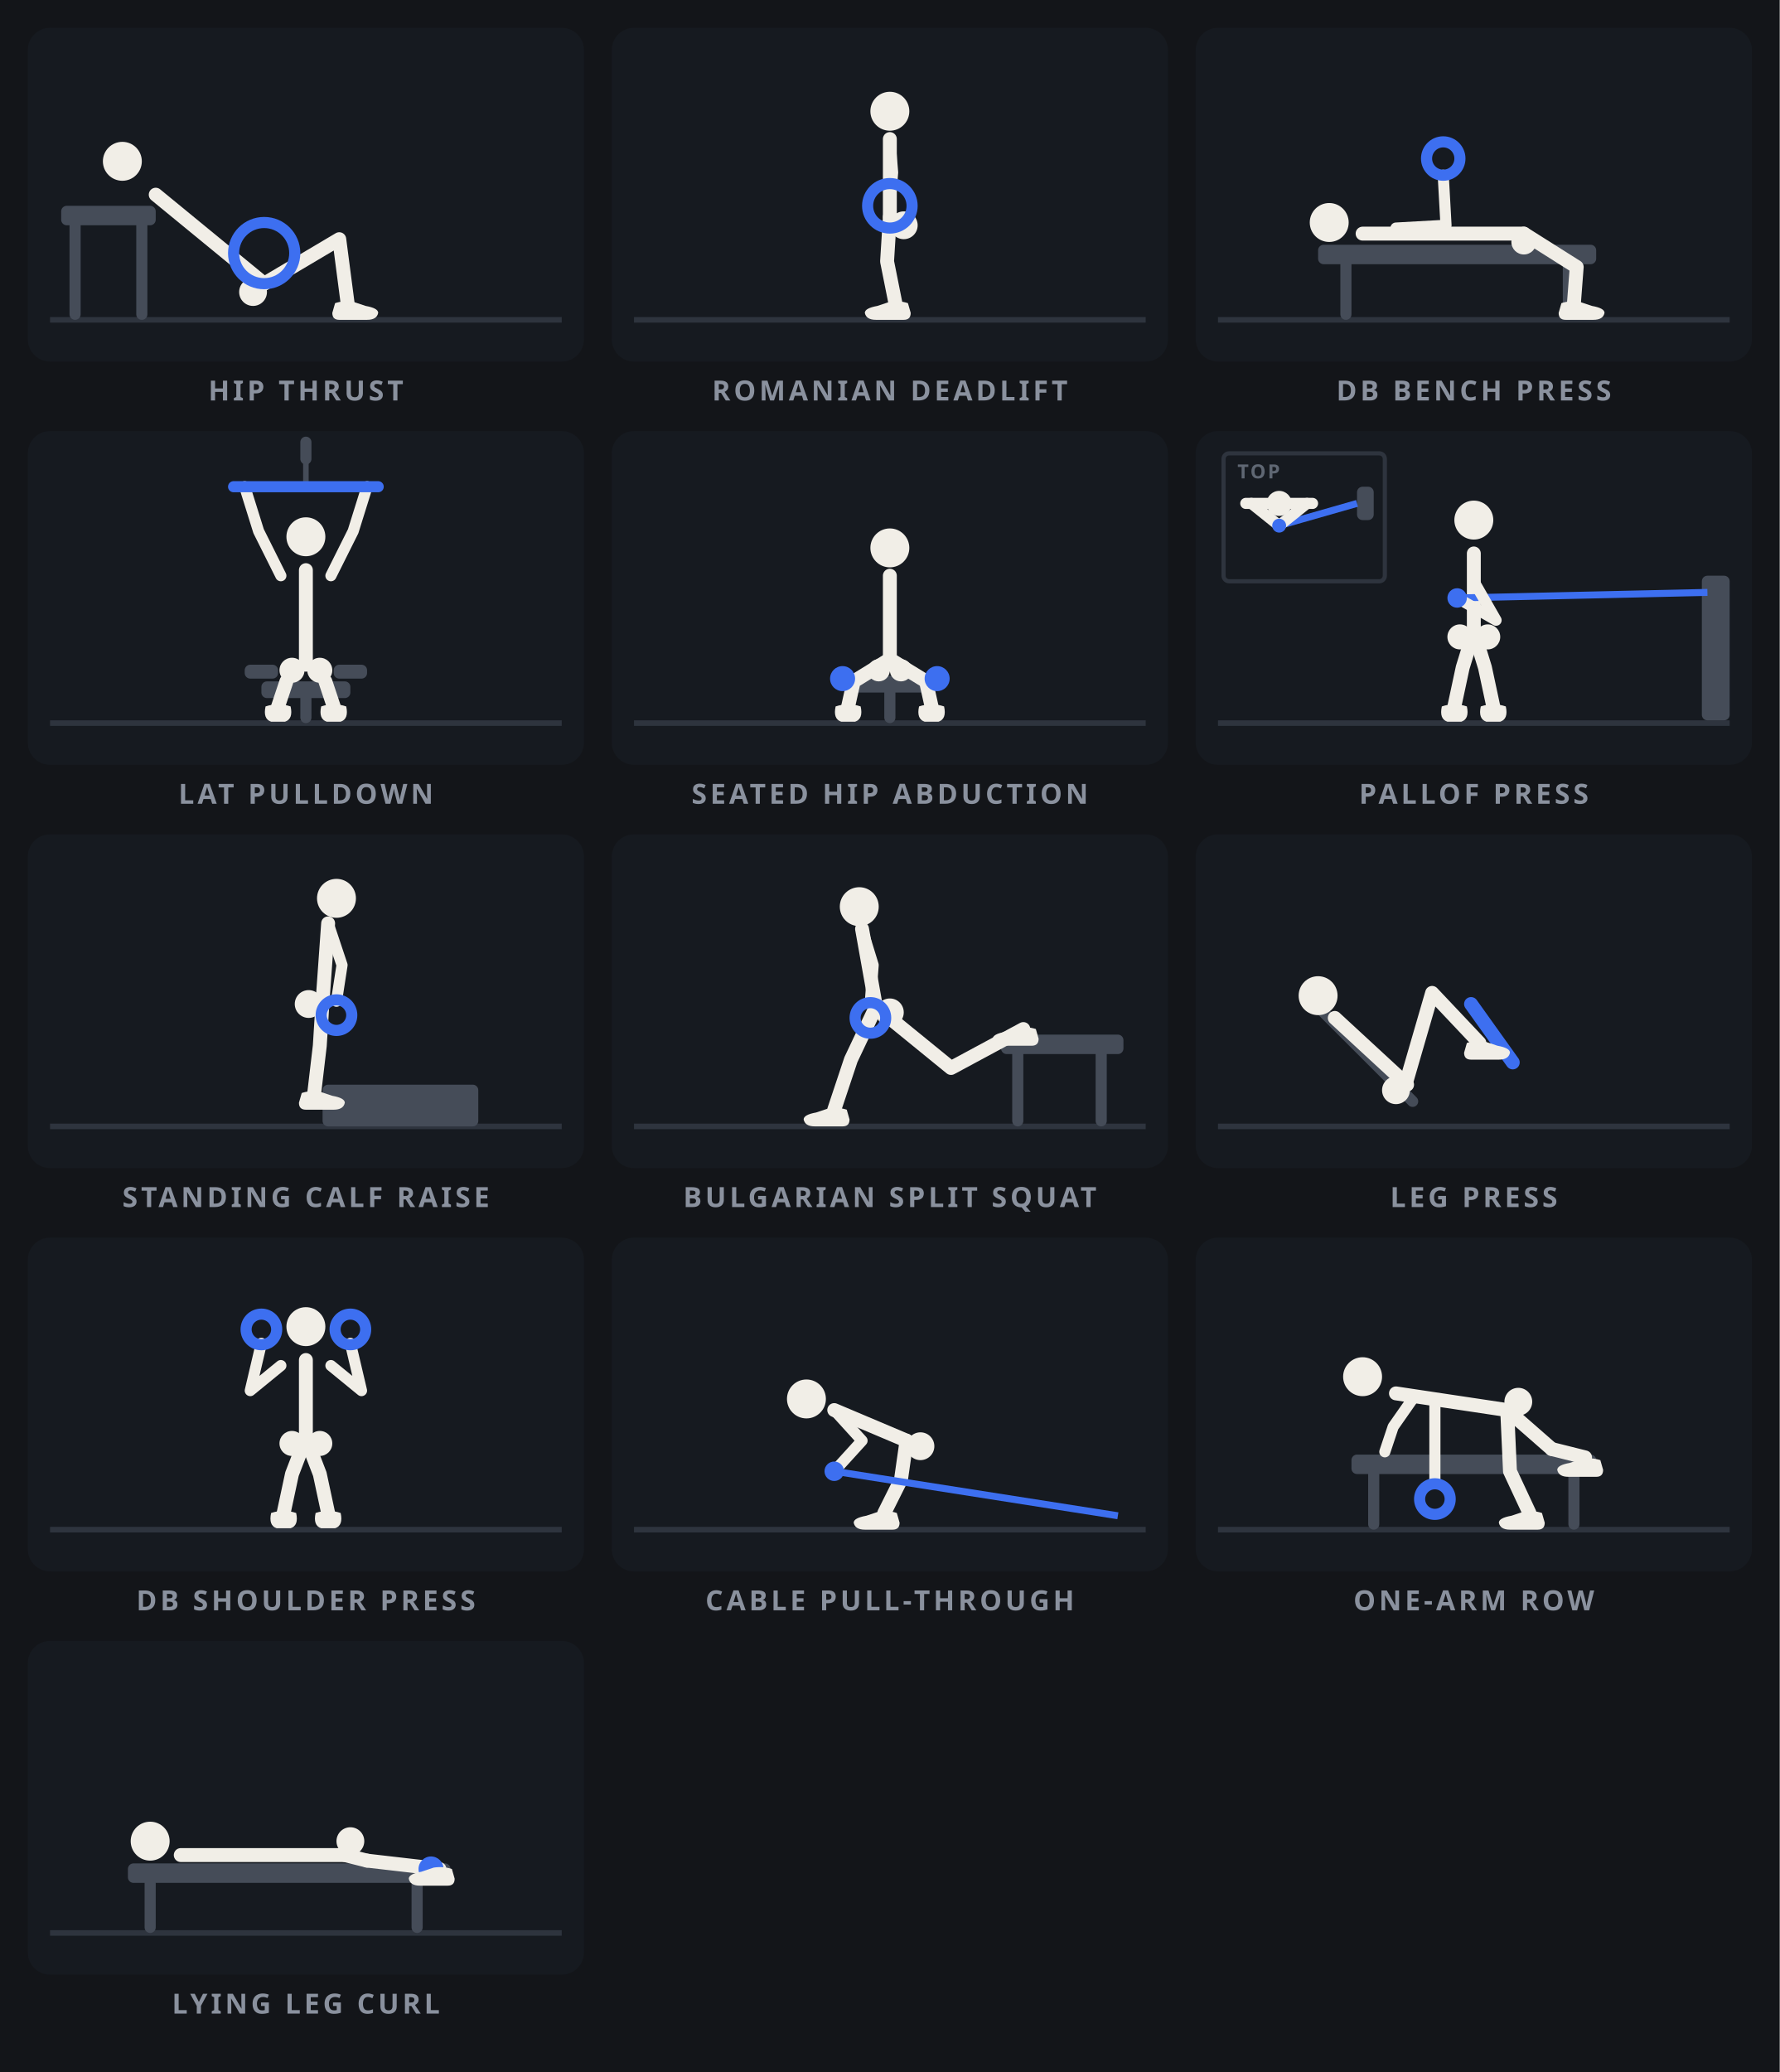
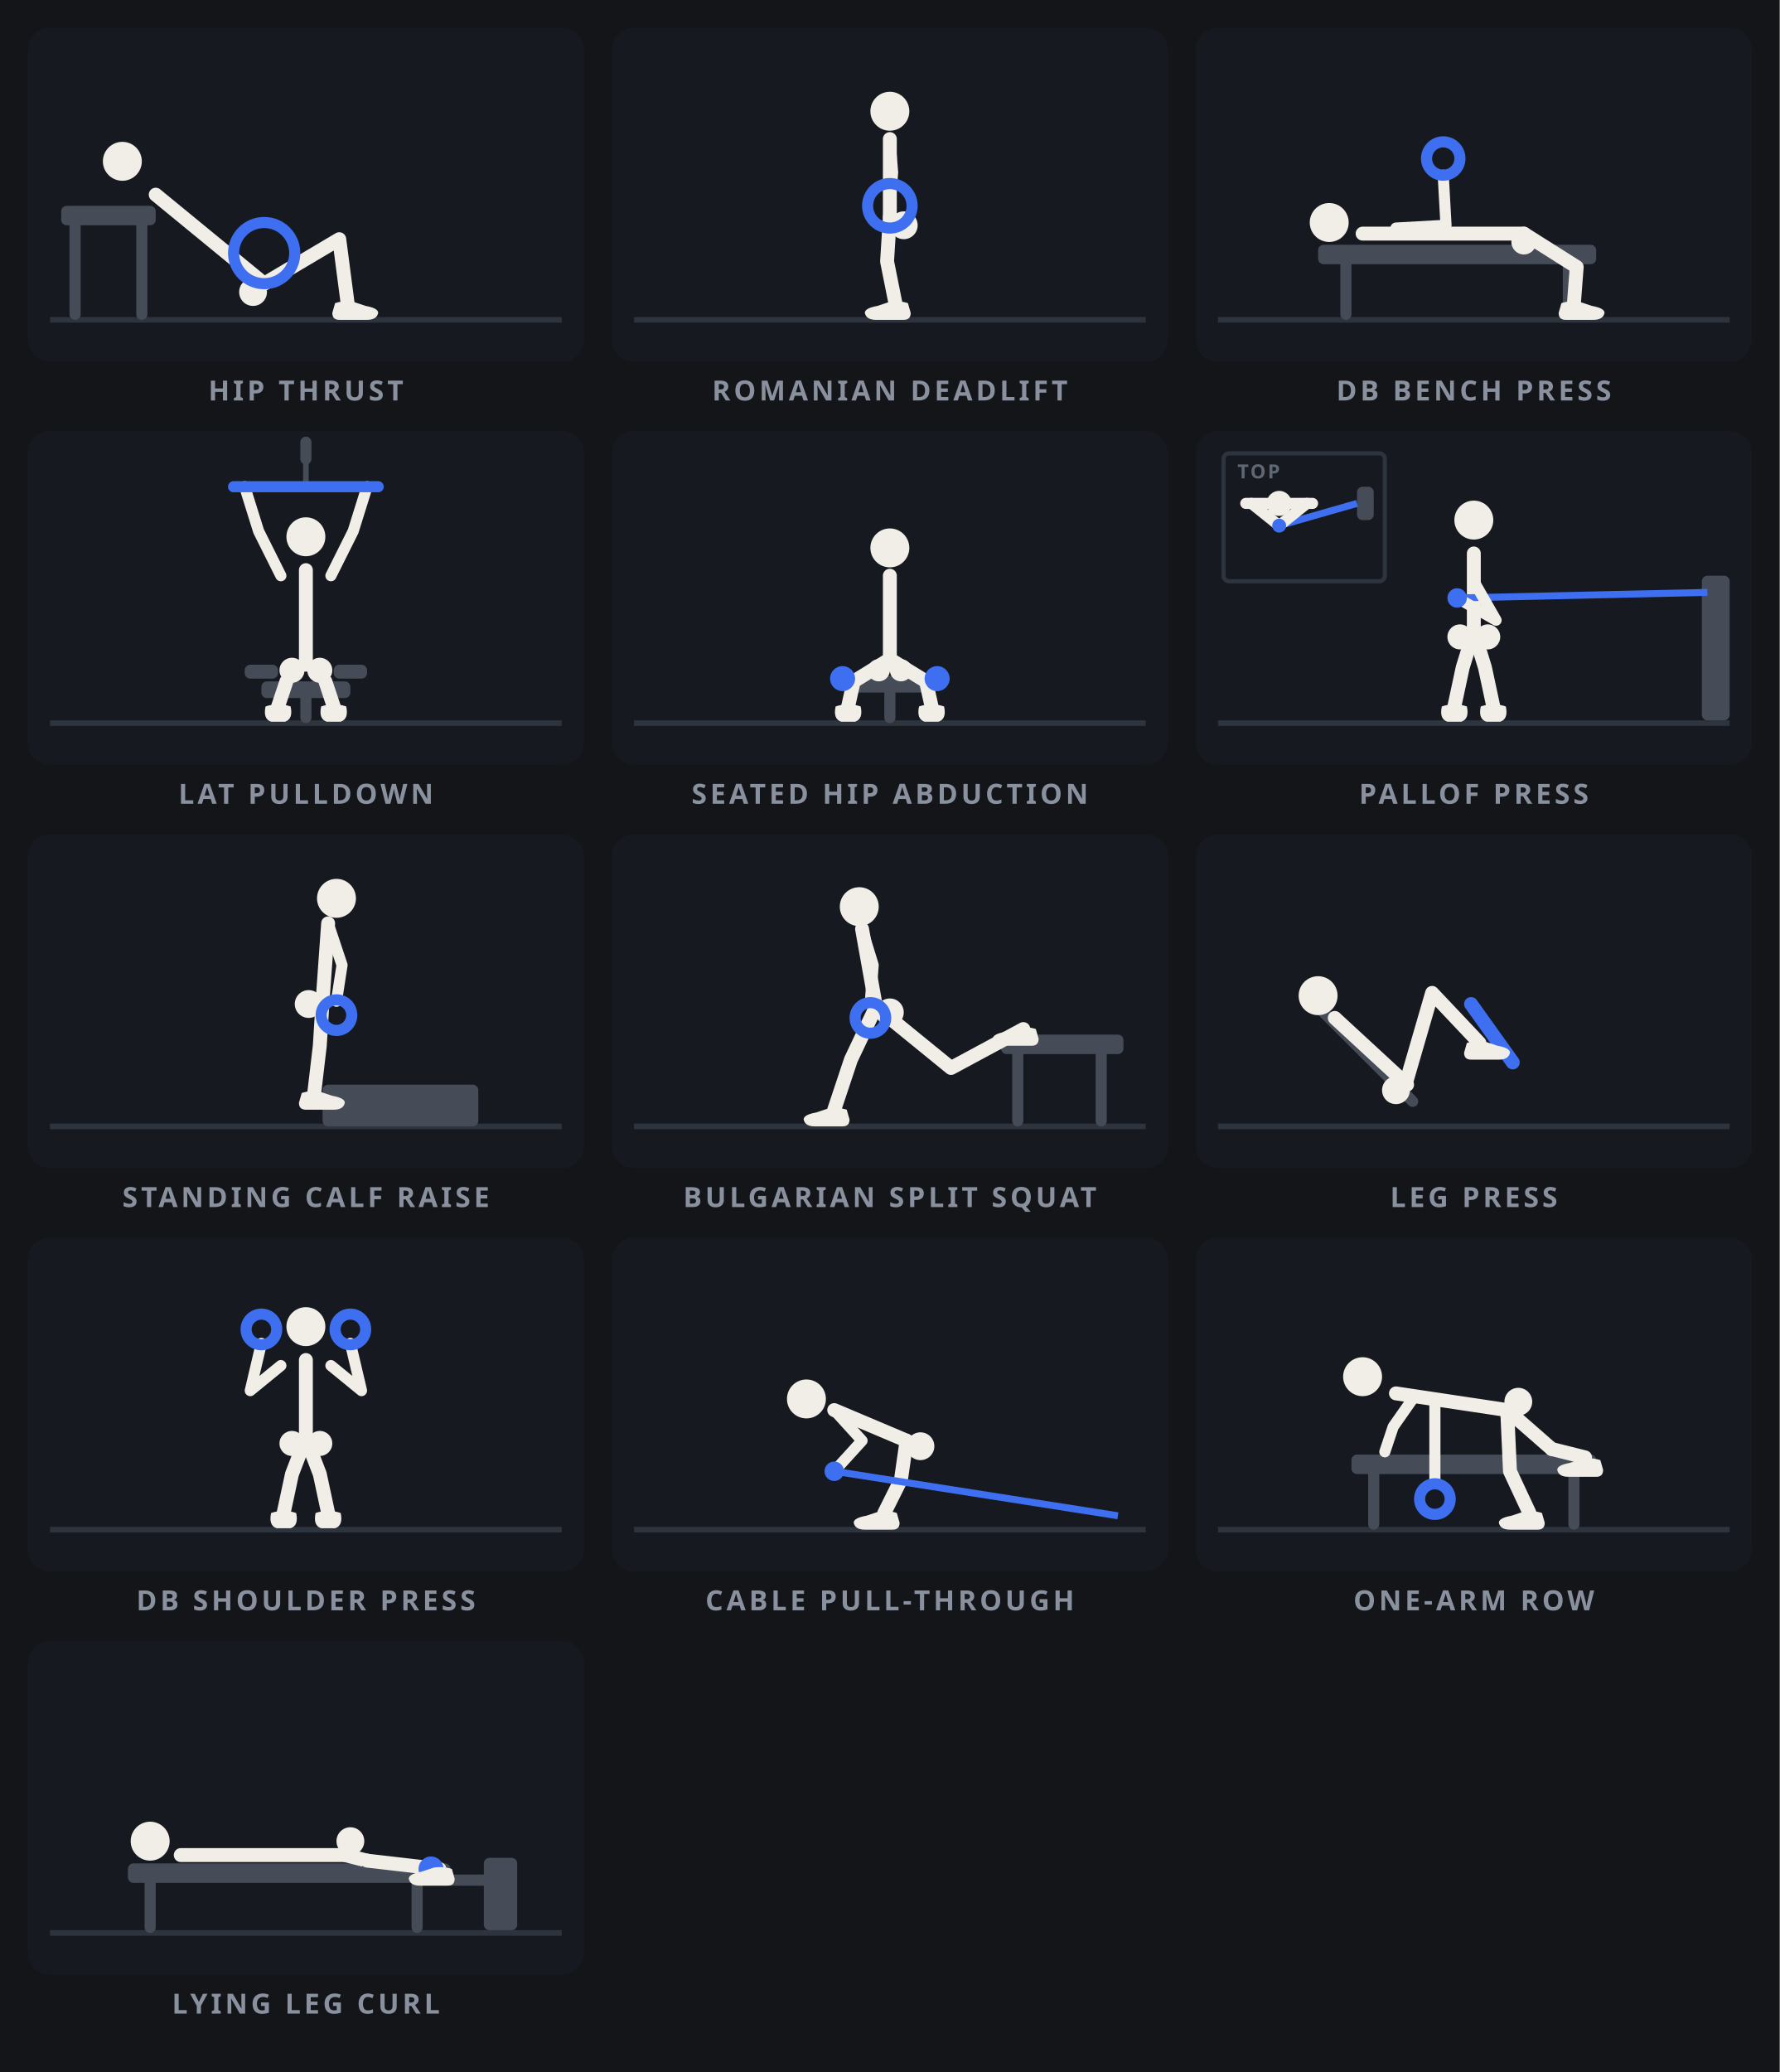
<svg xmlns="http://www.w3.org/2000/svg" viewBox="0 0 640 745" width="960">
  <style>
    .bd{stroke:#F1EEE7;stroke-width:5;stroke-linecap:round;stroke-linejoin:round;fill:none}
    .bd4{stroke:#F1EEE7;stroke-width:4;stroke-linecap:round;stroke-linejoin:round;fill:none}
    .hd{fill:#F1EEE7}
    .eq{fill:#454C58}
    .eqL{stroke:#454C58;stroke-width:4;stroke-linecap:round}
    .eqT{stroke:#454C58;stroke-width:2;fill:none}
    .ac{stroke:#3D6FF0;stroke-width:4;fill:none;stroke-linecap:round}
    .ac5{stroke:#3D6FF0;stroke-width:5;fill:none;stroke-linecap:round}
    .acT{stroke:#3D6FF0;stroke-width:2.5;fill:none}
    .acF{fill:#3D6FF0}
    .gnd{stroke:#2E343E;stroke-width:2}
    .cell{fill:#161A20}
    .cap{fill:#8A919E;font:600 10px system-ui,sans-serif;letter-spacing:.12em;text-anchor:middle}
    .lab{fill:#5F6773;font:600 7px system-ui,sans-serif;letter-spacing:.1em}
    .frame{fill:none;stroke:#2E343E;stroke-width:1.5}
  </style>
  <rect width="640" height="745" fill="#131519" />
  <g transform="translate(10,10)">
    <rect width="200" height="120" rx="8" class="cell" />
    <line x1="8" y1="105" x2="192" y2="105" class="gnd" />
    <rect x="12" y="64" width="34" height="7" rx="2" class="eq" />
    <line x1="17" y1="71" x2="17" y2="103" class="eqL" />
    <line x1="41" y1="71" x2="41" y2="103" class="eqL" />
    <line x1="46" y1="60" x2="85" y2="92" class="bd">
      <animate attributeName="y2" dur="2.6s" repeatCount="indefinite" values="92;70;70;92;92" keyTimes="0;0.35;0.55;0.85;1" calcMode="spline" keySplines=".4 0 .2 1;0 0 1 1;.4 0 .2 1;0 0 1 1" />
    </line>
    <polyline points="85,92 112,76 115,99" class="bd">
      <animate attributeName="points" dur="2.6s" repeatCount="indefinite" values="85,92 112,76 115,99;85,70 115.8,75.8 115,99;85,70 115.8,75.8 115,99;85,92 112,76 115,99;85,92 112,76 115,99" keyTimes="0;0.35;0.55;0.85;1" calcMode="spline" keySplines=".4 0 .2 1;0 0 1 1;.4 0 .2 1;0 0 1 1" />
    </polyline>
    <circle cx="34" cy="48" r="7" class="hd">
      <animate attributeName="cy" dur="2.6s" repeatCount="indefinite" values="48;56;56;48;48" keyTimes="0;0.35;0.55;0.85;1" calcMode="spline" keySplines=".4 0 .2 1;0 0 1 1;.4 0 .2 1;0 0 1 1" />
    </circle>
    <circle cx="81" cy="95" r="5" class="hd">
      <animate attributeName="cy" dur="2.6s" repeatCount="indefinite" values="95;73;73;95;95" keyTimes="0;0.35;0.55;0.85;1" calcMode="spline" keySplines=".4 0 .2 1;0 0 1 1;.4 0 .2 1;0 0 1 1" />
    </circle>
    <circle cx="85" cy="81" r="11" class="ac">
      <animate attributeName="cy" dur="2.6s" repeatCount="indefinite" values="81;59;59;81;81" keyTimes="0;0.35;0.55;0.85;1" calcMode="spline" keySplines=".4 0 .2 1;0 0 1 1;.4 0 .2 1;0 0 1 1" />
    </circle>
    <g transform="translate(115 99)">
      <g>
        <animateTransform attributeName="transform" type="rotate" dur="2.6s" repeatCount="indefinite" values="0 0 0;0 0 0;0 0 0;0 0 0;0 0 0" keyTimes="0;0.35;0.55;0.85;1" calcMode="spline" keySplines=".4 0 .2 1;0 0 1 1;.4 0 .2 1;0 0 1 1" />
        <path d="M -4.5 0 L -5.5 3.5 Q -5.5 6 -3 6 L 7 6 Q 10.5 6 11 3.5 Q 11 1.8 6.5 1 L 2 -0.5 Q -1.5 -1 -4.5 0 Z" class="hd" transform="scale(1,1)" />
      </g>
    </g>
    <text x="100" y="134" class="cap">HIP THRUST</text>
  </g>
  <g transform="translate(220,10)">
    <rect width="200" height="120" rx="8" class="cell" />
    <line x1="8" y1="105" x2="192" y2="105" class="gnd" />
    <polyline points="100,68 99,84 102,99" class="bd">
      <animate attributeName="points" dur="2.6s" repeatCount="indefinite" values="100,68 99,84 102,99;114,70 107.1,84.5 102,99;114,70 107.1,84.5 102,99;100,68 99,84 102,99;100,68 99,84 102,99" keyTimes="0;0.35;0.55;0.85;1" calcMode="spline" keySplines=".4 0 .2 1;0 0 1 1;.4 0 .2 1;0 0 1 1" />
    </polyline>
    <line x1="100" y1="68" x2="100" y2="40" class="bd">
      <animate attributeName="x1" dur="2.6s" repeatCount="indefinite" values="100;114;114;100;100" keyTimes="0;0.35;0.55;0.85;1" calcMode="spline" keySplines=".4 0 .2 1;0 0 1 1;.4 0 .2 1;0 0 1 1" />
      <animate attributeName="y1" dur="2.6s" repeatCount="indefinite" values="68;70;70;68;68" keyTimes="0;0.35;0.55;0.85;1" calcMode="spline" keySplines=".4 0 .2 1;0 0 1 1;.4 0 .2 1;0 0 1 1" />
      <animate attributeName="x2" dur="2.6s" repeatCount="indefinite" values="100;98;98;100;100" keyTimes="0;0.35;0.55;0.85;1" calcMode="spline" keySplines=".4 0 .2 1;0 0 1 1;.4 0 .2 1;0 0 1 1" />
      <animate attributeName="y2" dur="2.6s" repeatCount="indefinite" values="40;60;60;40;40" keyTimes="0;0.35;0.55;0.85;1" calcMode="spline" keySplines=".4 0 .2 1;0 0 1 1;.4 0 .2 1;0 0 1 1" />
    </line>
    <circle cx="100" cy="30" r="7" class="hd">
      <animate attributeName="cx" dur="2.6s" repeatCount="indefinite" values="100;88;88;100;100" keyTimes="0;0.35;0.55;0.85;1" calcMode="spline" keySplines=".4 0 .2 1;0 0 1 1;.4 0 .2 1;0 0 1 1" />
      <animate attributeName="cy" dur="2.6s" repeatCount="indefinite" values="30;56;56;30;30" keyTimes="0;0.35;0.55;0.85;1" calcMode="spline" keySplines=".4 0 .2 1;0 0 1 1;.4 0 .2 1;0 0 1 1" />
    </circle>
    <circle cx="105" cy="71" r="5" class="hd">
      <animate attributeName="cx" dur="2.6s" repeatCount="indefinite" values="105;119;119;105;105" keyTimes="0;0.35;0.55;0.85;1" calcMode="spline" keySplines=".4 0 .2 1;0 0 1 1;.4 0 .2 1;0 0 1 1" />
      <animate attributeName="cy" dur="2.6s" repeatCount="indefinite" values="71;73;73;71;71" keyTimes="0;0.35;0.55;0.85;1" calcMode="spline" keySplines=".4 0 .2 1;0 0 1 1;.4 0 .2 1;0 0 1 1" />
    </circle>
    <polyline points="100,40 101,52 100,64" class="bd4">
      <animate attributeName="points" dur="2.6s" repeatCount="indefinite" values="100,40 101,52 100,64;98,60 103,71 103,83;98,60 103,71 103,83;100,40 101,52 100,64;100,40 101,52 100,64" keyTimes="0;0.35;0.55;0.85;1" calcMode="spline" keySplines=".4 0 .2 1;0 0 1 1;.4 0 .2 1;0 0 1 1" />
    </polyline>
    <g transform="translate(102 99)">
      <g>
        <animateTransform attributeName="transform" type="rotate" dur="2.6s" repeatCount="indefinite" values="0 0 0;0 0 0;0 0 0;0 0 0;0 0 0" keyTimes="0;0.35;0.55;0.85;1" calcMode="spline" keySplines=".4 0 .2 1;0 0 1 1;.4 0 .2 1;0 0 1 1" />
        <path d="M -4.5 0 L -5.5 3.5 Q -5.5 6 -3 6 L 7 6 Q 10.5 6 11 3.5 Q 11 1.8 6.5 1 L 2 -0.5 Q -1.5 -1 -4.5 0 Z" class="hd" transform="scale(-1,1)" />
      </g>
    </g>
    <circle cx="100" cy="64" r="8" class="ac">
      <animate attributeName="cx" dur="2.6s" repeatCount="indefinite" values="100;103;103;100;100" keyTimes="0;0.35;0.55;0.85;1" calcMode="spline" keySplines=".4 0 .2 1;0 0 1 1;.4 0 .2 1;0 0 1 1" />
      <animate attributeName="cy" dur="2.6s" repeatCount="indefinite" values="64;83;83;64;64" keyTimes="0;0.35;0.55;0.85;1" calcMode="spline" keySplines=".4 0 .2 1;0 0 1 1;.4 0 .2 1;0 0 1 1" />
    </circle>
    <text x="100" y="134" class="cap">ROMANIAN DEADLIFT</text>
  </g>
  <g transform="translate(430,10)">
    <rect width="200" height="120" rx="8" class="cell" />
    <line x1="8" y1="105" x2="192" y2="105" class="gnd" />
    <rect x="44" y="78" width="100" height="7" rx="2" class="eq" />
    <line x1="54" y1="85" x2="54" y2="103" class="eqL" />
    <line x1="134" y1="85" x2="134" y2="103" class="eqL" />
    <line x1="60" y1="74" x2="118" y2="74" class="bd" />
    <circle cx="48" cy="70" r="7" class="hd" />
    <circle cx="118" cy="77" r="4.5" class="hd" />
    <polyline points="118,74 137,86 136,99" class="bd" />
    <g transform="translate(136 99)">
      <g>
        <animateTransform attributeName="transform" type="rotate" dur="2.6s" repeatCount="indefinite" values="0 0 0;0 0 0;0 0 0;0 0 0;0 0 0" keyTimes="0;0.35;0.55;0.85;1" calcMode="spline" keySplines=".4 0 .2 1;0 0 1 1;.4 0 .2 1;0 0 1 1" />
        <path d="M -4.5 0 L -5.5 3.5 Q -5.5 6 -3 6 L 7 6 Q 10.5 6 11 3.5 Q 11 1.8 6.5 1 L 2 -0.5 Q -1.5 -1 -4.5 0 Z" class="hd" transform="scale(1,1)" />
      </g>
    </g>
    <polyline points="72,72 90,71 89,53" class="bd4">
      <animate attributeName="points" dur="2.6s" repeatCount="indefinite" values="72,72 90,71 89,53;72,72 73.9,54.1 74,36;72,72 73.9,54.1 74,36;72,72 90,71 89,53;72,72 90,71 89,53" keyTimes="0;0.35;0.55;0.85;1" calcMode="spline" keySplines=".4 0 .2 1;0 0 1 1;.4 0 .2 1;0 0 1 1" />
    </polyline>
    <circle cx="89" cy="47" r="6" class="ac">
      <animate attributeName="cx" dur="2.6s" repeatCount="indefinite" values="89;74;74;89;89" keyTimes="0;0.35;0.55;0.85;1" calcMode="spline" keySplines=".4 0 .2 1;0 0 1 1;.4 0 .2 1;0 0 1 1" />
      <animate attributeName="cy" dur="2.6s" repeatCount="indefinite" values="47;30;30;47;47" keyTimes="0;0.35;0.55;0.85;1" calcMode="spline" keySplines=".4 0 .2 1;0 0 1 1;.4 0 .2 1;0 0 1 1" />
    </circle>
    <text x="100" y="134" class="cap">DB BENCH PRESS</text>
  </g>
  <g transform="translate(10,155)">
    <rect width="200" height="120" rx="8" class="cell" />
    <line x1="8" y1="105" x2="192" y2="105" class="gnd" />
    <line x1="100" y1="4" x2="100" y2="10" class="eqL" />
    <line x1="100" y1="8" x2="100" y2="20" class="eqT">
      <animate attributeName="y2" dur="2.6s" repeatCount="indefinite" values="20;52;52;20;20" keyTimes="0;0.35;0.55;0.85;1" calcMode="spline" keySplines=".4 0 .2 1;0 0 1 1;.4 0 .2 1;0 0 1 1" />
    </line>
    <rect x="84" y="90" width="32" height="6" rx="2" class="eq" />
    <line x1="100" y1="96" x2="100" y2="103" class="eqL" />
    <rect x="78" y="84" width="12" height="5" rx="2" class="eq" />
    <rect x="110" y="84" width="12" height="5" rx="2" class="eq" />
    <circle cx="95" cy="86" r="4.5" class="hd" />
    <circle cx="105" cy="86" r="4.5" class="hd" />
    <line x1="100" y1="50" x2="100" y2="84" class="bd" />
    <circle cx="100" cy="38" r="7" class="hd" />
    <line x1="93" y1="90" x2="90" y2="99" class="bd" />
    <line x1="107" y1="90" x2="110" y2="99" class="bd" />
    <g transform="translate(90 99)">
      <g>
        <animateTransform attributeName="transform" type="rotate" dur="2.6s" repeatCount="indefinite" values="0 0 0;0 0 0;0 0 0;0 0 0;0 0 0" keyTimes="0;0.35;0.55;0.85;1" calcMode="spline" keySplines=".4 0 .2 1;0 0 1 1;.4 0 .2 1;0 0 1 1" />
        <path d="M -4.5 0 Q -5.5 4.5 -2.5 5.5 L 2.5 5.5 Q 5.5 4.5 4.5 0 Q 0 -1.5 -4.5 0 Z" class="hd" transform="scale(1,1)" />
      </g>
    </g>
    <g transform="translate(110 99)">
      <g>
        <animateTransform attributeName="transform" type="rotate" dur="2.6s" repeatCount="indefinite" values="0 0 0;0 0 0;0 0 0;0 0 0;0 0 0" keyTimes="0;0.35;0.55;0.85;1" calcMode="spline" keySplines=".4 0 .2 1;0 0 1 1;.4 0 .2 1;0 0 1 1" />
        <path d="M -4.5 0 Q -5.5 4.5 -2.5 5.5 L 2.5 5.5 Q 5.5 4.5 4.5 0 Q 0 -1.5 -4.5 0 Z" class="hd" transform="scale(1,1)" />
      </g>
    </g>
    <polyline points="91,52 83,36 78,20" class="bd4">
      <animate attributeName="points" dur="2.6s" repeatCount="indefinite" values="91,52 83,36 78,20;91,52 83.7,68.3 80,52;91,52 83.7,68.3 80,52;91,52 83,36 78,20;91,52 83,36 78,20" keyTimes="0;0.35;0.55;0.85;1" calcMode="spline" keySplines=".4 0 .2 1;0 0 1 1;.4 0 .2 1;0 0 1 1" />
    </polyline>
    <polyline points="109,52 117,36 122,20" class="bd4">
      <animate attributeName="points" dur="2.6s" repeatCount="indefinite" values="109,52 117,36 122,20;109,52 116.3,68.3 120,52;109,52 116.3,68.3 120,52;109,52 117,36 122,20;109,52 117,36 122,20" keyTimes="0;0.35;0.55;0.85;1" calcMode="spline" keySplines=".4 0 .2 1;0 0 1 1;.4 0 .2 1;0 0 1 1" />
    </polyline>
    <line x1="74" y1="20" x2="126" y2="20" class="ac">
      <animate attributeName="y1" dur="2.6s" repeatCount="indefinite" values="20;52;52;20;20" keyTimes="0;0.35;0.55;0.85;1" calcMode="spline" keySplines=".4 0 .2 1;0 0 1 1;.4 0 .2 1;0 0 1 1" />
      <animate attributeName="y2" dur="2.6s" repeatCount="indefinite" values="20;52;52;20;20" keyTimes="0;0.35;0.55;0.85;1" calcMode="spline" keySplines=".4 0 .2 1;0 0 1 1;.4 0 .2 1;0 0 1 1" />
    </line>
    <text x="100" y="134" class="cap">LAT PULLDOWN</text>
  </g>
  <g transform="translate(220,155)">
    <rect width="200" height="120" rx="8" class="cell" />
    <line x1="8" y1="105" x2="192" y2="105" class="gnd" />
    <rect x="86" y="88" width="28" height="6" rx="2" class="eq" />
    <line x1="100" y1="94" x2="100" y2="103" class="eqL" />
    <circle cx="96" cy="86" r="4" class="hd" />
    <circle cx="104" cy="86" r="4" class="hd" />
    <circle cx="100" cy="42" r="7" class="hd" />
    <line x1="100" y1="52" x2="100" y2="84" class="bd" />
    <g>
      <animateTransform attributeName="transform" type="rotate" dur="2.6s" repeatCount="indefinite" values="0 100 82;-14 100 82;-14 100 82;0 100 82;0 100 82" keyTimes="0;0.35;0.55;0.85;1" calcMode="spline" keySplines=".4 0 .2 1;0 0 1 1;.4 0 .2 1;0 0 1 1" />
      <polyline points="100,82 87,90 85,99" class="bd" />
      <circle cx="83" cy="89" r="4.5" class="acF" />
      <g transform="translate(85 99)">
        <g>
          <animateTransform attributeName="transform" type="rotate" dur="2.6s" repeatCount="indefinite" values="0 0 0;0 0 0;0 0 0;0 0 0;0 0 0" keyTimes="0;0.35;0.55;0.85;1" calcMode="spline" keySplines=".4 0 .2 1;0 0 1 1;.4 0 .2 1;0 0 1 1" />
          <path d="M -4.5 0 Q -5.5 4.5 -2.5 5.5 L 2.5 5.5 Q 5.5 4.5 4.5 0 Q 0 -1.5 -4.5 0 Z" class="hd" transform="scale(1,1)" />
        </g>
      </g>
    </g>
    <g>
      <animateTransform attributeName="transform" type="rotate" dur="2.6s" repeatCount="indefinite" values="0 100 82;14 100 82;14 100 82;0 100 82;0 100 82" keyTimes="0;0.35;0.55;0.85;1" calcMode="spline" keySplines=".4 0 .2 1;0 0 1 1;.4 0 .2 1;0 0 1 1" />
      <polyline points="100,82 113,90 115,99" class="bd" />
      <circle cx="117" cy="89" r="4.5" class="acF" />
      <g transform="translate(115 99)">
        <g>
          <animateTransform attributeName="transform" type="rotate" dur="2.6s" repeatCount="indefinite" values="0 0 0;0 0 0;0 0 0;0 0 0;0 0 0" keyTimes="0;0.35;0.55;0.85;1" calcMode="spline" keySplines=".4 0 .2 1;0 0 1 1;.4 0 .2 1;0 0 1 1" />
          <path d="M -4.5 0 Q -5.5 4.5 -2.5 5.5 L 2.5 5.5 Q 5.5 4.5 4.5 0 Q 0 -1.5 -4.5 0 Z" class="hd" transform="scale(1,1)" />
        </g>
      </g>
    </g>
    <text x="100" y="134" class="cap">SEATED HIP ABDUCTION</text>
  </g>
  <g transform="translate(430,155)">
    <rect width="200" height="120" rx="8" class="cell" />
    <line x1="8" y1="105" x2="192" y2="105" class="gnd" />
    <rect x="182" y="52" width="10" height="52" rx="2" class="eq" />
    <circle cx="95" cy="74" r="4.5" class="hd" />
    <circle cx="105" cy="74" r="4.5" class="hd" />
    <polyline points="100,72 96,85 93,99" class="bd" />
    <polyline points="100,72 104,85 107,99" class="bd" />
    <line x1="100" y1="72" x2="100" y2="44" class="bd" />
    <circle cx="100" cy="32" r="7" class="hd" />
    <g transform="translate(93 99)">
      <g>
        <animateTransform attributeName="transform" type="rotate" dur="2.6s" repeatCount="indefinite" values="0 0 0;0 0 0;0 0 0;0 0 0;0 0 0" keyTimes="0;0.35;0.55;0.85;1" calcMode="spline" keySplines=".4 0 .2 1;0 0 1 1;.4 0 .2 1;0 0 1 1" />
        <path d="M -4.5 0 Q -5.5 4.5 -2.5 5.5 L 2.5 5.5 Q 5.5 4.5 4.5 0 Q 0 -1.5 -4.5 0 Z" class="hd" transform="scale(1,1)" />
      </g>
    </g>
    <g transform="translate(107 99)">
      <g>
        <animateTransform attributeName="transform" type="rotate" dur="2.6s" repeatCount="indefinite" values="0 0 0;0 0 0;0 0 0;0 0 0;0 0 0" keyTimes="0;0.35;0.55;0.85;1" calcMode="spline" keySplines=".4 0 .2 1;0 0 1 1;.4 0 .2 1;0 0 1 1" />
        <path d="M -4.5 0 Q -5.5 4.5 -2.5 5.5 L 2.5 5.5 Q 5.5 4.5 4.5 0 Q 0 -1.5 -4.5 0 Z" class="hd" transform="scale(1,1)" />
      </g>
    </g>
    <line x1="184" y1="58" x2="94" y2="60" class="acT">
      <animate attributeName="x2" dur="2.6s" repeatCount="indefinite" values="94;68;68;94;94" keyTimes="0;0.35;0.55;0.85;1" calcMode="spline" keySplines=".4 0 .2 1;0 0 1 1;.4 0 .2 1;0 0 1 1" />
    </line>
    <polyline points="100,54 108,68 94,60" class="bd4">
      <animate attributeName="points" dur="2.6s" repeatCount="indefinite" values="100,54 108,68 94,60;100,54 84.3,57.8 68,60;100,54 84.3,57.8 68,60;100,54 108,68 94,60;100,54 108,68 94,60" keyTimes="0;0.35;0.55;0.85;1" calcMode="spline" keySplines=".4 0 .2 1;0 0 1 1;.4 0 .2 1;0 0 1 1" />
    </polyline>
    <circle cx="94" cy="60" r="3.5" class="acF">
      <animate attributeName="cx" dur="2.6s" repeatCount="indefinite" values="94;68;68;94;94" keyTimes="0;0.35;0.55;0.85;1" calcMode="spline" keySplines=".4 0 .2 1;0 0 1 1;.4 0 .2 1;0 0 1 1" />
    </circle>
    <rect x="10" y="8" width="58" height="46" rx="2" class="frame" />
    <text x="15" y="17" class="lab">TOP</text>
    <rect x="58" y="20" width="6" height="12" rx="2" class="eq" />
    <line x1="58" y1="26" x2="30" y2="34" class="acT">
      <animate attributeName="y2" dur="2.6s" repeatCount="indefinite" values="34;48;48;34;34" keyTimes="0;0.35;0.55;0.85;1" calcMode="spline" keySplines=".4 0 .2 1;0 0 1 1;.4 0 .2 1;0 0 1 1" />
    </line>
    <line x1="18" y1="26" x2="42" y2="26" class="bd4" />
    <line x1="20" y1="26" x2="30" y2="34" class="bd4">
      <animate attributeName="y2" dur="2.6s" repeatCount="indefinite" values="34;48;48;34;34" keyTimes="0;0.35;0.55;0.85;1" calcMode="spline" keySplines=".4 0 .2 1;0 0 1 1;.4 0 .2 1;0 0 1 1" />
    </line>
    <line x1="40" y1="26" x2="30" y2="34" class="bd4">
      <animate attributeName="y2" dur="2.6s" repeatCount="indefinite" values="34;48;48;34;34" keyTimes="0;0.35;0.55;0.85;1" calcMode="spline" keySplines=".4 0 .2 1;0 0 1 1;.4 0 .2 1;0 0 1 1" />
    </line>
    <circle cx="30" cy="26" r="4.5" class="hd" />
    <circle cx="30" cy="34" r="2.5" class="acF">
      <animate attributeName="cy" dur="2.6s" repeatCount="indefinite" values="34;48;48;34;34" keyTimes="0;0.35;0.55;0.85;1" calcMode="spline" keySplines=".4 0 .2 1;0 0 1 1;.4 0 .2 1;0 0 1 1" />
    </circle>
    <text x="100" y="134" class="cap">PALLOF PRESS</text>
  </g>
  <g transform="translate(10,300)">
    <rect width="200" height="120" rx="8" class="cell" />
    <line x1="8" y1="105" x2="192" y2="105" class="gnd" />
    <rect x="106" y="90" width="56" height="15" rx="2" class="eq" />
    <polyline points="106,60 105,76 103,93" class="bd">
      <animate attributeName="points" dur="2.6s" repeatCount="indefinite" values="106,60 105,76 103,93;106,49 104.5,65 101,82;106,49 104.5,65 101,82;106,60 105,76 103,93;106,60 105,76 103,93" keyTimes="0;0.35;0.55;0.85;1" calcMode="spline" keySplines=".4 0 .2 1;0 0 1 1;.4 0 .2 1;0 0 1 1" />
    </polyline>
    <line x1="106" y1="60" x2="108" y2="32" class="bd">
      <animate attributeName="y1" dur="2.6s" repeatCount="indefinite" values="60;49;49;60;60" keyTimes="0;0.35;0.55;0.85;1" calcMode="spline" keySplines=".4 0 .2 1;0 0 1 1;.4 0 .2 1;0 0 1 1" />
      <animate attributeName="y2" dur="2.6s" repeatCount="indefinite" values="32;21;21;32;32" keyTimes="0;0.35;0.55;0.85;1" calcMode="spline" keySplines=".4 0 .2 1;0 0 1 1;.4 0 .2 1;0 0 1 1" />
    </line>
    <circle cx="101" cy="61" r="5" class="hd">
      <animate attributeName="cy" dur="2.6s" repeatCount="indefinite" values="61;50;50;61;61" keyTimes="0;0.35;0.55;0.85;1" calcMode="spline" keySplines=".4 0 .2 1;0 0 1 1;.4 0 .2 1;0 0 1 1" />
    </circle>
    <circle cx="111" cy="23" r="7" class="hd">
      <animate attributeName="cy" dur="2.6s" repeatCount="indefinite" values="23;12;12;23;23" keyTimes="0;0.35;0.55;0.85;1" calcMode="spline" keySplines=".4 0 .2 1;0 0 1 1;.4 0 .2 1;0 0 1 1" />
    </circle>
    <polyline points="108,32 113,47 111,60" class="bd4">
      <animate attributeName="points" dur="2.6s" repeatCount="indefinite" values="108,32 113,47 111,60;108,21 113,36 111,49;108,21 113,36 111,49;108,32 113,47 111,60;108,32 113,47 111,60" keyTimes="0;0.35;0.55;0.85;1" calcMode="spline" keySplines=".4 0 .2 1;0 0 1 1;.4 0 .2 1;0 0 1 1" />
    </polyline>
    <circle cx="111" cy="65" r="5.5" class="ac">
      <animate attributeName="cy" dur="2.6s" repeatCount="indefinite" values="65;54;54;65;65" keyTimes="0;0.35;0.55;0.85;1" calcMode="spline" keySplines=".4 0 .2 1;0 0 1 1;.4 0 .2 1;0 0 1 1" />
    </circle>
    <g transform="translate(103 93)">
      <animateTransform attributeName="transform" type="translate" dur="2.6s" repeatCount="indefinite" values="103 93;101 82;101 82;103 93;103 93" keyTimes="0;0.35;0.55;0.85;1" calcMode="spline" keySplines=".4 0 .2 1;0 0 1 1;.4 0 .2 1;0 0 1 1" />
      <g>
        <animateTransform attributeName="transform" type="rotate" dur="2.6s" repeatCount="indefinite" values="-12 0 0;25 0 0;25 0 0;-12 0 0;-12 0 0" keyTimes="0;0.35;0.55;0.85;1" calcMode="spline" keySplines=".4 0 .2 1;0 0 1 1;.4 0 .2 1;0 0 1 1" />
        <path d="M -4.5 0 L -5.5 3.5 Q -5.5 6 -3 6 L 7 6 Q 10.5 6 11 3.5 Q 11 1.8 6.5 1 L 2 -0.5 Q -1.5 -1 -4.5 0 Z" class="hd" transform="scale(1,1)" />
      </g>
    </g>
    <text x="100" y="134" class="cap">STANDING CALF RAISE</text>
  </g>
  <g transform="translate(220,300)">
    <rect width="200" height="120" rx="8" class="cell" />
    <line x1="8" y1="105" x2="192" y2="105" class="gnd" />
    <rect x="140" y="72" width="44" height="7" rx="2" class="eq" />
    <line x1="146" y1="79" x2="146" y2="103" class="eqL" />
    <line x1="176" y1="79" x2="176" y2="103" class="eqL" />
    <polyline points="95,62 86,81 80,99" class="bd">
      <animate attributeName="points" dur="2.6s" repeatCount="indefinite" values="95,62 86,81 80,99;97,82 76,80.4 80,99;97,82 76,80.4 80,99;95,62 86,81 80,99;95,62 86,81 80,99" keyTimes="0;0.35;0.55;0.85;1" calcMode="spline" keySplines=".4 0 .2 1;0 0 1 1;.4 0 .2 1;0 0 1 1" />
    </polyline>
    <polyline points="95,62 122,84 148,70" class="bd">
      <animate attributeName="points" dur="2.6s" repeatCount="indefinite" values="95,62 122,84 148,70;97,82 129.9,93.4 148,70;97,82 129.9,93.4 148,70;95,62 122,84 148,70;95,62 122,84 148,70" keyTimes="0;0.35;0.55;0.85;1" calcMode="spline" keySplines=".4 0 .2 1;0 0 1 1;.4 0 .2 1;0 0 1 1" />
    </polyline>
    <line x1="95" y1="62" x2="90" y2="34" class="bd">
      <animate attributeName="x1" dur="2.6s" repeatCount="indefinite" values="95;97;97;95;95" keyTimes="0;0.35;0.55;0.85;1" calcMode="spline" keySplines=".4 0 .2 1;0 0 1 1;.4 0 .2 1;0 0 1 1" />
      <animate attributeName="y1" dur="2.6s" repeatCount="indefinite" values="62;82;82;62;62" keyTimes="0;0.35;0.55;0.85;1" calcMode="spline" keySplines=".4 0 .2 1;0 0 1 1;.4 0 .2 1;0 0 1 1" />
      <animate attributeName="y2" dur="2.6s" repeatCount="indefinite" values="34;54;54;34;34" keyTimes="0;0.35;0.55;0.85;1" calcMode="spline" keySplines=".4 0 .2 1;0 0 1 1;.4 0 .2 1;0 0 1 1" />
    </line>
    <circle cx="89" cy="26" r="7" class="hd">
      <animate attributeName="cy" dur="2.6s" repeatCount="indefinite" values="26;46;46;26;26" keyTimes="0;0.35;0.55;0.85;1" calcMode="spline" keySplines=".4 0 .2 1;0 0 1 1;.4 0 .2 1;0 0 1 1" />
    </circle>
    <circle cx="100" cy="64" r="5" class="hd">
      <animate attributeName="cx" dur="2.6s" repeatCount="indefinite" values="100;102;102;100;100" keyTimes="0;0.35;0.55;0.85;1" calcMode="spline" keySplines=".4 0 .2 1;0 0 1 1;.4 0 .2 1;0 0 1 1" />
      <animate attributeName="cy" dur="2.6s" repeatCount="indefinite" values="64;84;84;64;64" keyTimes="0;0.35;0.55;0.85;1" calcMode="spline" keySplines=".4 0 .2 1;0 0 1 1;.4 0 .2 1;0 0 1 1" />
    </circle>
    <polyline points="90,34 94,47 93,60" class="bd4">
      <animate attributeName="points" dur="2.6s" repeatCount="indefinite" values="90,34 94,47 93,60;90,54 94,67 93,80;90,54 94,67 93,80;90,34 94,47 93,60;90,34 94,47 93,60" keyTimes="0;0.35;0.55;0.85;1" calcMode="spline" keySplines=".4 0 .2 1;0 0 1 1;.4 0 .2 1;0 0 1 1" />
    </polyline>
    <circle cx="93" cy="66" r="5.5" class="ac">
      <animate attributeName="cy" dur="2.6s" repeatCount="indefinite" values="66;86;86;66;66" keyTimes="0;0.35;0.55;0.85;1" calcMode="spline" keySplines=".4 0 .2 1;0 0 1 1;.4 0 .2 1;0 0 1 1" />
    </circle>
    <g transform="translate(80 99)">
      <g>
        <animateTransform attributeName="transform" type="rotate" dur="2.6s" repeatCount="indefinite" values="0 0 0;0 0 0;0 0 0;0 0 0;0 0 0" keyTimes="0;0.35;0.55;0.85;1" calcMode="spline" keySplines=".4 0 .2 1;0 0 1 1;.4 0 .2 1;0 0 1 1" />
        <path d="M -4.5 0 L -5.5 3.5 Q -5.5 6 -3 6 L 7 6 Q 10.5 6 11 3.5 Q 11 1.8 6.5 1 L 2 -0.5 Q -1.5 -1 -4.5 0 Z" class="hd" transform="scale(-1,1)" />
      </g>
    </g>
    <g transform="translate(148 70)">
      <g>
        <animateTransform attributeName="transform" type="rotate" dur="2.6s" repeatCount="indefinite" values="-60 0 0;-60 0 0;-60 0 0;-60 0 0;-60 0 0" keyTimes="0;0.35;0.55;0.85;1" calcMode="spline" keySplines=".4 0 .2 1;0 0 1 1;.4 0 .2 1;0 0 1 1" />
        <path d="M -4.5 0 L -5.5 3.5 Q -5.5 6 -3 6 L 7 6 Q 10.5 6 11 3.5 Q 11 1.8 6.5 1 L 2 -0.5 Q -1.5 -1 -4.5 0 Z" class="hd" transform="scale(-1,1)" />
      </g>
    </g>
    <text x="100" y="134" class="cap">BULGARIAN SPLIT SQUAT</text>
  </g>
  <g transform="translate(430,300)">
    <rect width="200" height="120" rx="8" class="cell" />
    <line x1="8" y1="105" x2="192" y2="105" class="gnd" />
    <line x1="44" y1="62" x2="78" y2="96" class="eqL" />
    <circle cx="44" cy="58" r="7" class="hd" />
    <line x1="76" y1="90" x2="50" y2="66" class="bd" />
    <circle cx="72" cy="92" r="5" class="hd" />
    <polyline points="76,88 85,57 102,75" class="bd">
      <animate attributeName="points" dur="2.6s" repeatCount="indefinite" values="76,88 85,57 102,75;76,88 95.9,62.6 120,57;76,88 95.9,62.6 120,57;76,88 85,57 102,75;76,88 85,57 102,75" keyTimes="0;0.35;0.55;0.85;1" calcMode="spline" keySplines=".4 0 .2 1;0 0 1 1;.4 0 .2 1;0 0 1 1" />
    </polyline>
    <line x1="99" y1="61" x2="114" y2="82" class="ac5">
      <animate attributeName="x1" dur="2.6s" repeatCount="indefinite" values="99;117;117;99;99" keyTimes="0;0.35;0.55;0.85;1" calcMode="spline" keySplines=".4 0 .2 1;0 0 1 1;.4 0 .2 1;0 0 1 1" />
      <animate attributeName="y1" dur="2.6s" repeatCount="indefinite" values="61;43;43;61;61" keyTimes="0;0.35;0.55;0.85;1" calcMode="spline" keySplines=".4 0 .2 1;0 0 1 1;.4 0 .2 1;0 0 1 1" />
      <animate attributeName="x2" dur="2.6s" repeatCount="indefinite" values="114;132;132;114;114" keyTimes="0;0.35;0.55;0.85;1" calcMode="spline" keySplines=".4 0 .2 1;0 0 1 1;.4 0 .2 1;0 0 1 1" />
      <animate attributeName="y2" dur="2.6s" repeatCount="indefinite" values="82;64;64;82;82" keyTimes="0;0.35;0.55;0.85;1" calcMode="spline" keySplines=".4 0 .2 1;0 0 1 1;.4 0 .2 1;0 0 1 1" />
    </line>
    <g transform="translate(102 75)">
      <animateTransform attributeName="transform" type="translate" dur="2.6s" repeatCount="indefinite" values="102 75;120 57;120 57;102 75;102 75" keyTimes="0;0.35;0.55;0.85;1" calcMode="spline" keySplines=".4 0 .2 1;0 0 1 1;.4 0 .2 1;0 0 1 1" />
      <g>
        <animateTransform attributeName="transform" type="rotate" dur="2.6s" repeatCount="indefinite" values="-125 0 0;-125 0 0;-125 0 0;-125 0 0;-125 0 0" keyTimes="0;0.35;0.55;0.85;1" calcMode="spline" keySplines=".4 0 .2 1;0 0 1 1;.4 0 .2 1;0 0 1 1" />
        <path d="M -4.5 0 L -5.5 3.5 Q -5.5 6 -3 6 L 7 6 Q 10.5 6 11 3.5 Q 11 1.8 6.5 1 L 2 -0.5 Q -1.5 -1 -4.5 0 Z" class="hd" transform="scale(1,1)" />
      </g>
    </g>
    <text x="100" y="134" class="cap">LEG PRESS</text>
  </g>
  <g transform="translate(10,445)">
    <rect width="200" height="120" rx="8" class="cell" />
    <line x1="8" y1="105" x2="192" y2="105" class="gnd" />
    <circle cx="95" cy="74" r="4.5" class="hd" />
    <circle cx="105" cy="74" r="4.5" class="hd" />
    <polyline points="100,72 95,85 92,99" class="bd" />
    <polyline points="100,72 105,85 108,99" class="bd" />
    <line x1="100" y1="72" x2="100" y2="44" class="bd" />
    <circle cx="100" cy="32" r="7" class="hd" />
    <g transform="translate(92 99)">
      <g>
        <animateTransform attributeName="transform" type="rotate" dur="2.6s" repeatCount="indefinite" values="0 0 0;0 0 0;0 0 0;0 0 0;0 0 0" keyTimes="0;0.35;0.55;0.85;1" calcMode="spline" keySplines=".4 0 .2 1;0 0 1 1;.4 0 .2 1;0 0 1 1" />
        <path d="M -4.5 0 Q -5.5 4.5 -2.5 5.5 L 2.5 5.5 Q 5.5 4.5 4.5 0 Q 0 -1.5 -4.5 0 Z" class="hd" transform="scale(1,1)" />
      </g>
    </g>
    <g transform="translate(108 99)">
      <g>
        <animateTransform attributeName="transform" type="rotate" dur="2.6s" repeatCount="indefinite" values="0 0 0;0 0 0;0 0 0;0 0 0;0 0 0" keyTimes="0;0.35;0.55;0.85;1" calcMode="spline" keySplines=".4 0 .2 1;0 0 1 1;.4 0 .2 1;0 0 1 1" />
        <path d="M -4.5 0 Q -5.5 4.5 -2.5 5.5 L 2.5 5.5 Q 5.5 4.5 4.5 0 Q 0 -1.5 -4.5 0 Z" class="hd" transform="scale(1,1)" />
      </g>
    </g>
    <polyline points="91,46 80,55 84,38" class="bd4">
      <animate attributeName="points" dur="2.6s" repeatCount="indefinite" values="91,46 80,55 84,38;91,46 90.6,31.8 92,14;91,46 90.6,31.8 92,14;91,46 80,55 84,38;91,46 80,55 84,38" keyTimes="0;0.35;0.55;0.85;1" calcMode="spline" keySplines=".4 0 .2 1;0 0 1 1;.4 0 .2 1;0 0 1 1" />
    </polyline>
    <polyline points="109,46 120,55 116,38" class="bd4">
      <animate attributeName="points" dur="2.6s" repeatCount="indefinite" values="109,46 120,55 116,38;109,46 109.4,31.8 108,14;109,46 109.4,31.8 108,14;109,46 120,55 116,38;109,46 120,55 116,38" keyTimes="0;0.35;0.55;0.85;1" calcMode="spline" keySplines=".4 0 .2 1;0 0 1 1;.4 0 .2 1;0 0 1 1" />
    </polyline>
    <circle cx="84" cy="33" r="5.5" class="ac">
      <animate attributeName="cx" dur="2.6s" repeatCount="indefinite" values="84;92;92;84;84" keyTimes="0;0.35;0.55;0.85;1" calcMode="spline" keySplines=".4 0 .2 1;0 0 1 1;.4 0 .2 1;0 0 1 1" />
      <animate attributeName="cy" dur="2.6s" repeatCount="indefinite" values="33;9;9;33;33" keyTimes="0;0.35;0.55;0.85;1" calcMode="spline" keySplines=".4 0 .2 1;0 0 1 1;.4 0 .2 1;0 0 1 1" />
    </circle>
    <circle cx="116" cy="33" r="5.5" class="ac">
      <animate attributeName="cx" dur="2.6s" repeatCount="indefinite" values="116;108;108;116;116" keyTimes="0;0.35;0.55;0.85;1" calcMode="spline" keySplines=".4 0 .2 1;0 0 1 1;.4 0 .2 1;0 0 1 1" />
      <animate attributeName="cy" dur="2.6s" repeatCount="indefinite" values="33;9;9;33;33" keyTimes="0;0.35;0.55;0.85;1" calcMode="spline" keySplines=".4 0 .2 1;0 0 1 1;.4 0 .2 1;0 0 1 1" />
    </circle>
    <text x="100" y="134" class="cap">DB SHOULDER PRESS</text>
  </g>
  <g transform="translate(220,445)">
    <rect width="200" height="120" rx="8" class="cell" />
    <line x1="8" y1="105" x2="192" y2="105" class="gnd" />
    <polyline points="106,73 104,87 98,99" class="bd">
      <animate attributeName="points" dur="2.6s" repeatCount="indefinite" values="106,73 104,87 98,99;95,70 97.3,84 98,99;95,70 97.3,84 98,99;106,73 104,87 98,99;106,73 104,87 98,99" keyTimes="0;0.35;0.55;0.85;1" calcMode="spline" keySplines=".4 0 .2 1;0 0 1 1;.4 0 .2 1;0 0 1 1" />
    </polyline>
    <line x1="106" y1="73" x2="80" y2="62" class="bd">
      <animate attributeName="x1" dur="2.6s" repeatCount="indefinite" values="106;95;95;106;106" keyTimes="0;0.35;0.55;0.85;1" calcMode="spline" keySplines=".4 0 .2 1;0 0 1 1;.4 0 .2 1;0 0 1 1" />
      <animate attributeName="y1" dur="2.6s" repeatCount="indefinite" values="73;70;70;73;73" keyTimes="0;0.35;0.55;0.85;1" calcMode="spline" keySplines=".4 0 .2 1;0 0 1 1;.4 0 .2 1;0 0 1 1" />
      <animate attributeName="x2" dur="2.6s" repeatCount="indefinite" values="80;95;95;80;80" keyTimes="0;0.35;0.55;0.85;1" calcMode="spline" keySplines=".4 0 .2 1;0 0 1 1;.4 0 .2 1;0 0 1 1" />
      <animate attributeName="y2" dur="2.6s" repeatCount="indefinite" values="62;42;42;62;62" keyTimes="0;0.35;0.55;0.85;1" calcMode="spline" keySplines=".4 0 .2 1;0 0 1 1;.4 0 .2 1;0 0 1 1" />
    </line>
    <circle cx="70" cy="58" r="7" class="hd">
      <animate attributeName="cx" dur="2.6s" repeatCount="indefinite" values="70;93;93;70;70" keyTimes="0;0.35;0.55;0.85;1" calcMode="spline" keySplines=".4 0 .2 1;0 0 1 1;.4 0 .2 1;0 0 1 1" />
      <animate attributeName="cy" dur="2.6s" repeatCount="indefinite" values="58;32;32;58;58" keyTimes="0;0.35;0.55;0.85;1" calcMode="spline" keySplines=".4 0 .2 1;0 0 1 1;.4 0 .2 1;0 0 1 1" />
    </circle>
    <circle cx="111" cy="75" r="5" class="hd">
      <animate attributeName="cx" dur="2.6s" repeatCount="indefinite" values="111;100;100;111;111" keyTimes="0;0.35;0.55;0.85;1" calcMode="spline" keySplines=".4 0 .2 1;0 0 1 1;.4 0 .2 1;0 0 1 1" />
      <animate attributeName="cy" dur="2.6s" repeatCount="indefinite" values="75;72;72;75;75" keyTimes="0;0.35;0.55;0.85;1" calcMode="spline" keySplines=".4 0 .2 1;0 0 1 1;.4 0 .2 1;0 0 1 1" />
    </circle>
    <polyline points="80,62 90,73 80,84" class="bd4">
      <animate attributeName="points" dur="2.6s" repeatCount="indefinite" values="80,62 90,73 80,84;95,42 96.8,56.8 97,72;95,42 96.8,56.8 97,72;80,62 90,73 80,84;80,62 90,73 80,84" keyTimes="0;0.35;0.55;0.85;1" calcMode="spline" keySplines=".4 0 .2 1;0 0 1 1;.4 0 .2 1;0 0 1 1" />
    </polyline>
    <line x1="182" y1="100" x2="80" y2="84" class="acT">
      <animate attributeName="x2" dur="2.6s" repeatCount="indefinite" values="80;97;97;80;80" keyTimes="0;0.35;0.55;0.85;1" calcMode="spline" keySplines=".4 0 .2 1;0 0 1 1;.4 0 .2 1;0 0 1 1" />
      <animate attributeName="y2" dur="2.6s" repeatCount="indefinite" values="84;72;72;84;84" keyTimes="0;0.35;0.55;0.85;1" calcMode="spline" keySplines=".4 0 .2 1;0 0 1 1;.4 0 .2 1;0 0 1 1" />
    </line>
    <circle cx="80" cy="84" r="3.5" class="acF">
      <animate attributeName="cx" dur="2.6s" repeatCount="indefinite" values="80;97;97;80;80" keyTimes="0;0.35;0.55;0.85;1" calcMode="spline" keySplines=".4 0 .2 1;0 0 1 1;.4 0 .2 1;0 0 1 1" />
      <animate attributeName="cy" dur="2.6s" repeatCount="indefinite" values="84;72;72;84;84" keyTimes="0;0.35;0.55;0.85;1" calcMode="spline" keySplines=".4 0 .2 1;0 0 1 1;.4 0 .2 1;0 0 1 1" />
    </circle>
    <g transform="translate(98 99)">
      <g>
        <animateTransform attributeName="transform" type="rotate" dur="2.6s" repeatCount="indefinite" values="0 0 0;0 0 0;0 0 0;0 0 0;0 0 0" keyTimes="0;0.35;0.55;0.85;1" calcMode="spline" keySplines=".4 0 .2 1;0 0 1 1;.4 0 .2 1;0 0 1 1" />
        <path d="M -4.5 0 L -5.5 3.5 Q -5.5 6 -3 6 L 7 6 Q 10.5 6 11 3.5 Q 11 1.8 6.5 1 L 2 -0.5 Q -1.5 -1 -4.5 0 Z" class="hd" transform="scale(-1,1)" />
      </g>
    </g>
    <text x="100" y="134" class="cap">CABLE PULL-THROUGH</text>
  </g>
  <g transform="translate(430,445)">
    <rect width="200" height="120" rx="8" class="cell" />
    <line x1="8" y1="105" x2="192" y2="105" class="gnd" />
    <rect x="56" y="78" width="88" height="7" rx="2" class="eq" />
    <line x1="64" y1="85" x2="64" y2="103" class="eqL" />
    <line x1="136" y1="85" x2="136" y2="103" class="eqL" />
    <circle cx="60" cy="50" r="7" class="hd" />
    <line x1="112" y1="62" x2="72" y2="56" class="bd" />
    <circle cx="116" cy="59" r="5" class="hd" />
    <polyline points="78,58 71,68 68,77" class="bd4" />
    <line x1="112" y1="62" x2="128" y2="76" class="bd" />
    <line x1="128" y1="76" x2="140" y2="79" class="bd" />
    <polyline points="112,62 113,84 120,99" class="bd" />
    <polyline points="86,58 86,73 86,88" class="bd4">
      <animate attributeName="points" dur="2.6s" repeatCount="indefinite" values="86,58 86,73 86,88;86,58 99.5,51.4 96,66;86,58 99.5,51.4 96,66;86,58 86,73 86,88;86,58 86,73 86,88" keyTimes="0;0.35;0.55;0.85;1" calcMode="spline" keySplines=".4 0 .2 1;0 0 1 1;.4 0 .2 1;0 0 1 1" />
    </polyline>
    <circle cx="86" cy="94" r="5.5" class="ac">
      <animate attributeName="cx" dur="2.6s" repeatCount="indefinite" values="86;96;96;86;86" keyTimes="0;0.35;0.55;0.85;1" calcMode="spline" keySplines=".4 0 .2 1;0 0 1 1;.4 0 .2 1;0 0 1 1" />
      <animate attributeName="cy" dur="2.6s" repeatCount="indefinite" values="94;72;72;94;94" keyTimes="0;0.35;0.55;0.85;1" calcMode="spline" keySplines=".4 0 .2 1;0 0 1 1;.4 0 .2 1;0 0 1 1" />
    </circle>
    <g transform="translate(120 99)">
      <g>
        <animateTransform attributeName="transform" type="rotate" dur="2.6s" repeatCount="indefinite" values="0 0 0;0 0 0;0 0 0;0 0 0;0 0 0" keyTimes="0;0.35;0.55;0.85;1" calcMode="spline" keySplines=".4 0 .2 1;0 0 1 1;.4 0 .2 1;0 0 1 1" />
        <path d="M -4.5 0 L -5.5 3.5 Q -5.5 6 -3 6 L 7 6 Q 10.5 6 11 3.5 Q 11 1.8 6.5 1 L 2 -0.5 Q -1.5 -1 -4.5 0 Z" class="hd" transform="scale(-1,1)" />
      </g>
    </g>
    <g transform="translate(141 80)">
      <g>
-         <animateTransform attributeName="transform" type="rotate" dur="2.6s" repeatCount="indefinite" values="110 0 0;110 0 0;110 0 0;110 0 0;110 0 0" keyTimes="0;0.35;0.55;0.85;1" calcMode="spline" keySplines=".4 0 .2 1;0 0 1 1;.4 0 .2 1;0 0 1 1" />
+         <animateTransform attributeName="transform" type="rotate" dur="2.6s" repeatCount="indefinite" values="-110 0 0;-110 0 0;-110 0 0;-110 0 0;-110 0 0" keyTimes="0;0.35;0.55;0.85;1" calcMode="spline" keySplines=".4 0 .2 1;0 0 1 1;.4 0 .2 1;0 0 1 1" />
        <path d="M -4.5 0 L -5.5 3.5 Q -5.5 6 -3 6 L 7 6 Q 10.5 6 11 3.5 Q 11 1.8 6.5 1 L 2 -0.5 Q -1.5 -1 -4.5 0 Z" class="hd" transform="scale(-1,1)" />
      </g>
    </g>
    <text x="100" y="134" class="cap">ONE-ARM ROW</text>
  </g>
  <g transform="translate(10,590)">
    <rect width="200" height="120" rx="8" class="cell" />
    <line x1="8" y1="105" x2="192" y2="105" class="gnd" />
    <rect x="36" y="80" width="116" height="7" rx="2" class="eq" />
    <line x1="44" y1="87" x2="44" y2="103" class="eqL" />
    <line x1="140" y1="87" x2="140" y2="103" class="eqL" />
+     <line x1="152" y1="86" x2="164" y2="86" class="eqL" />
+     <rect x="164" y="78" width="12" height="26" rx="2" class="eq" />
    <line x1="55" y1="77" x2="114" y2="77" class="bd" />
    <circle cx="44" cy="72" r="7" class="hd" />
    <circle cx="116" cy="72" r="5" class="hd" />
    <line x1="114" y1="77" x2="122" y2="79" class="bd" />
    <g>
      <animateTransform attributeName="transform" type="rotate" dur="2.6s" repeatCount="indefinite" values="0 122 79;-100 122 79;-100 122 79;0 122 79;0 122 79" keyTimes="0;0.35;0.55;0.85;1" calcMode="spline" keySplines=".4 0 .2 1;0 0 1 1;.4 0 .2 1;0 0 1 1" />
+       <line x1="122" y1="82" x2="143" y2="85" class="eqL" />
      <line x1="122" y1="79" x2="148" y2="82" class="bd" />
      <circle cx="145" cy="82" r="4.5" class="acF" />
      <g transform="translate(148 82)">
        <g>
          <animateTransform attributeName="transform" type="rotate" dur="2.6s" repeatCount="indefinite" values="-90 0 0;-90 0 0;-90 0 0;-90 0 0;-90 0 0" keyTimes="0;0.35;0.55;0.85;1" calcMode="spline" keySplines=".4 0 .2 1;0 0 1 1;.4 0 .2 1;0 0 1 1" />
          <path d="M -4.5 0 L -5.5 3.5 Q -5.5 6 -3 6 L 7 6 Q 10.5 6 11 3.5 Q 11 1.8 6.5 1 L 2 -0.5 Q -1.5 -1 -4.5 0 Z" class="hd" transform="scale(-1,1)" />
        </g>
      </g>
    </g>
    <text x="100" y="134" class="cap">LYING LEG CURL</text>
  </g>
</svg>
